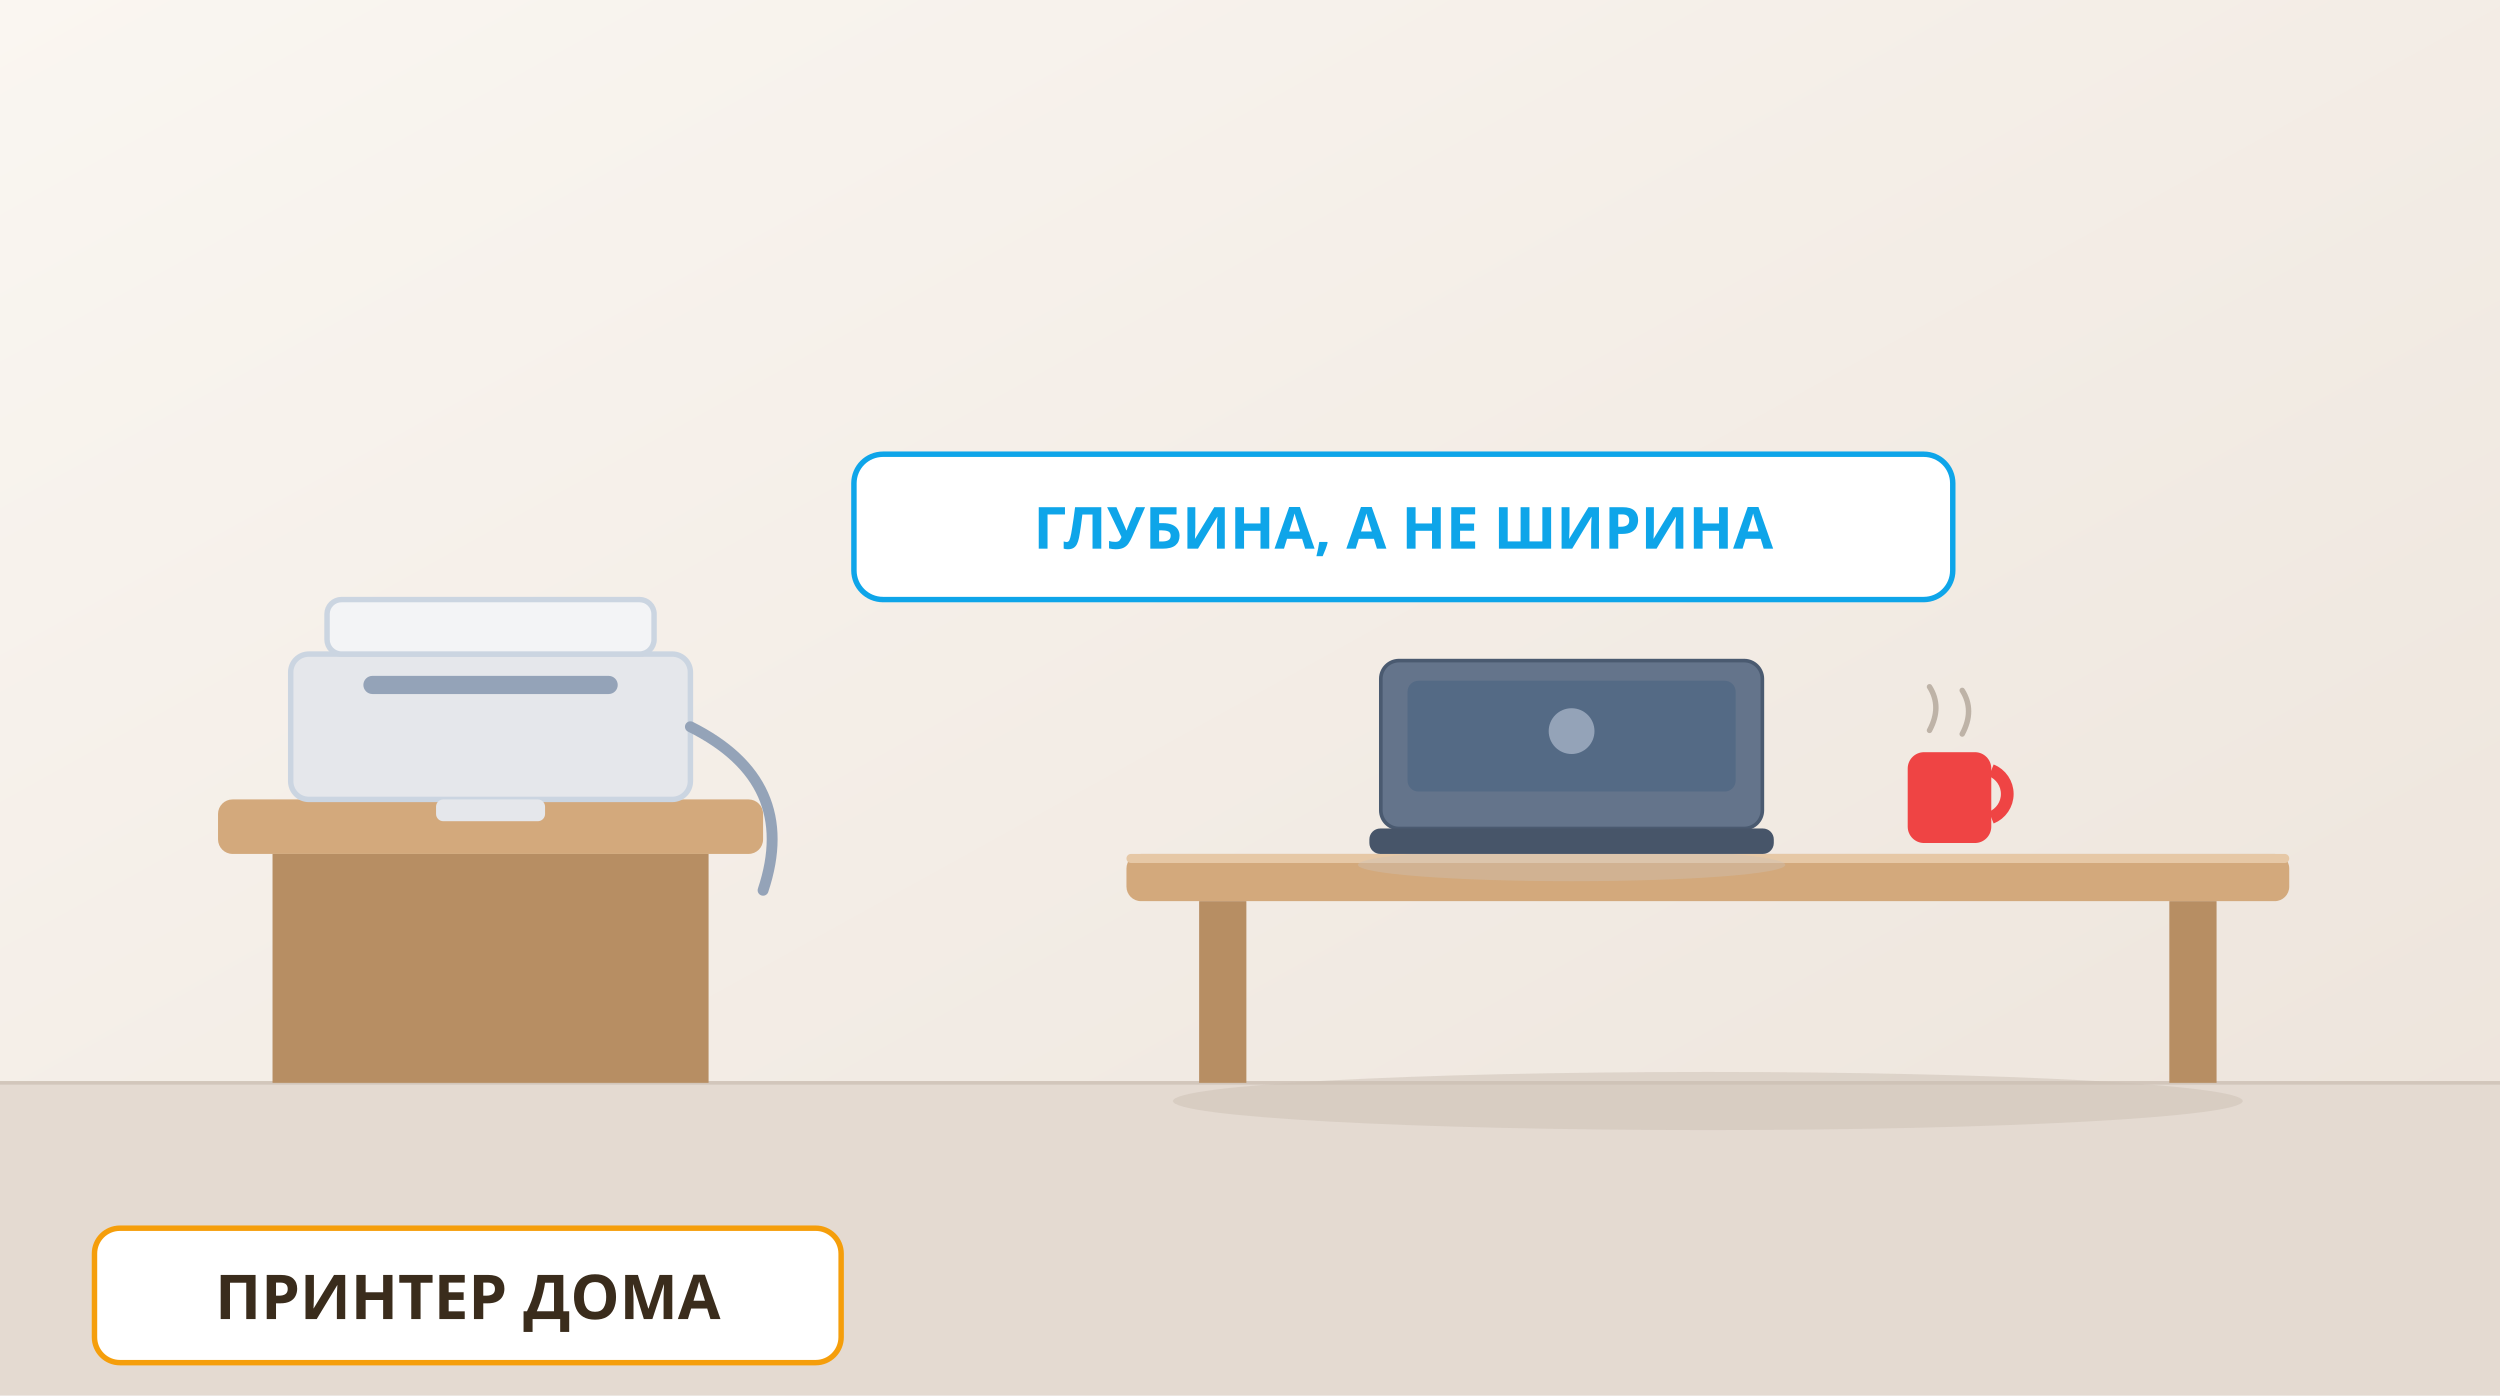
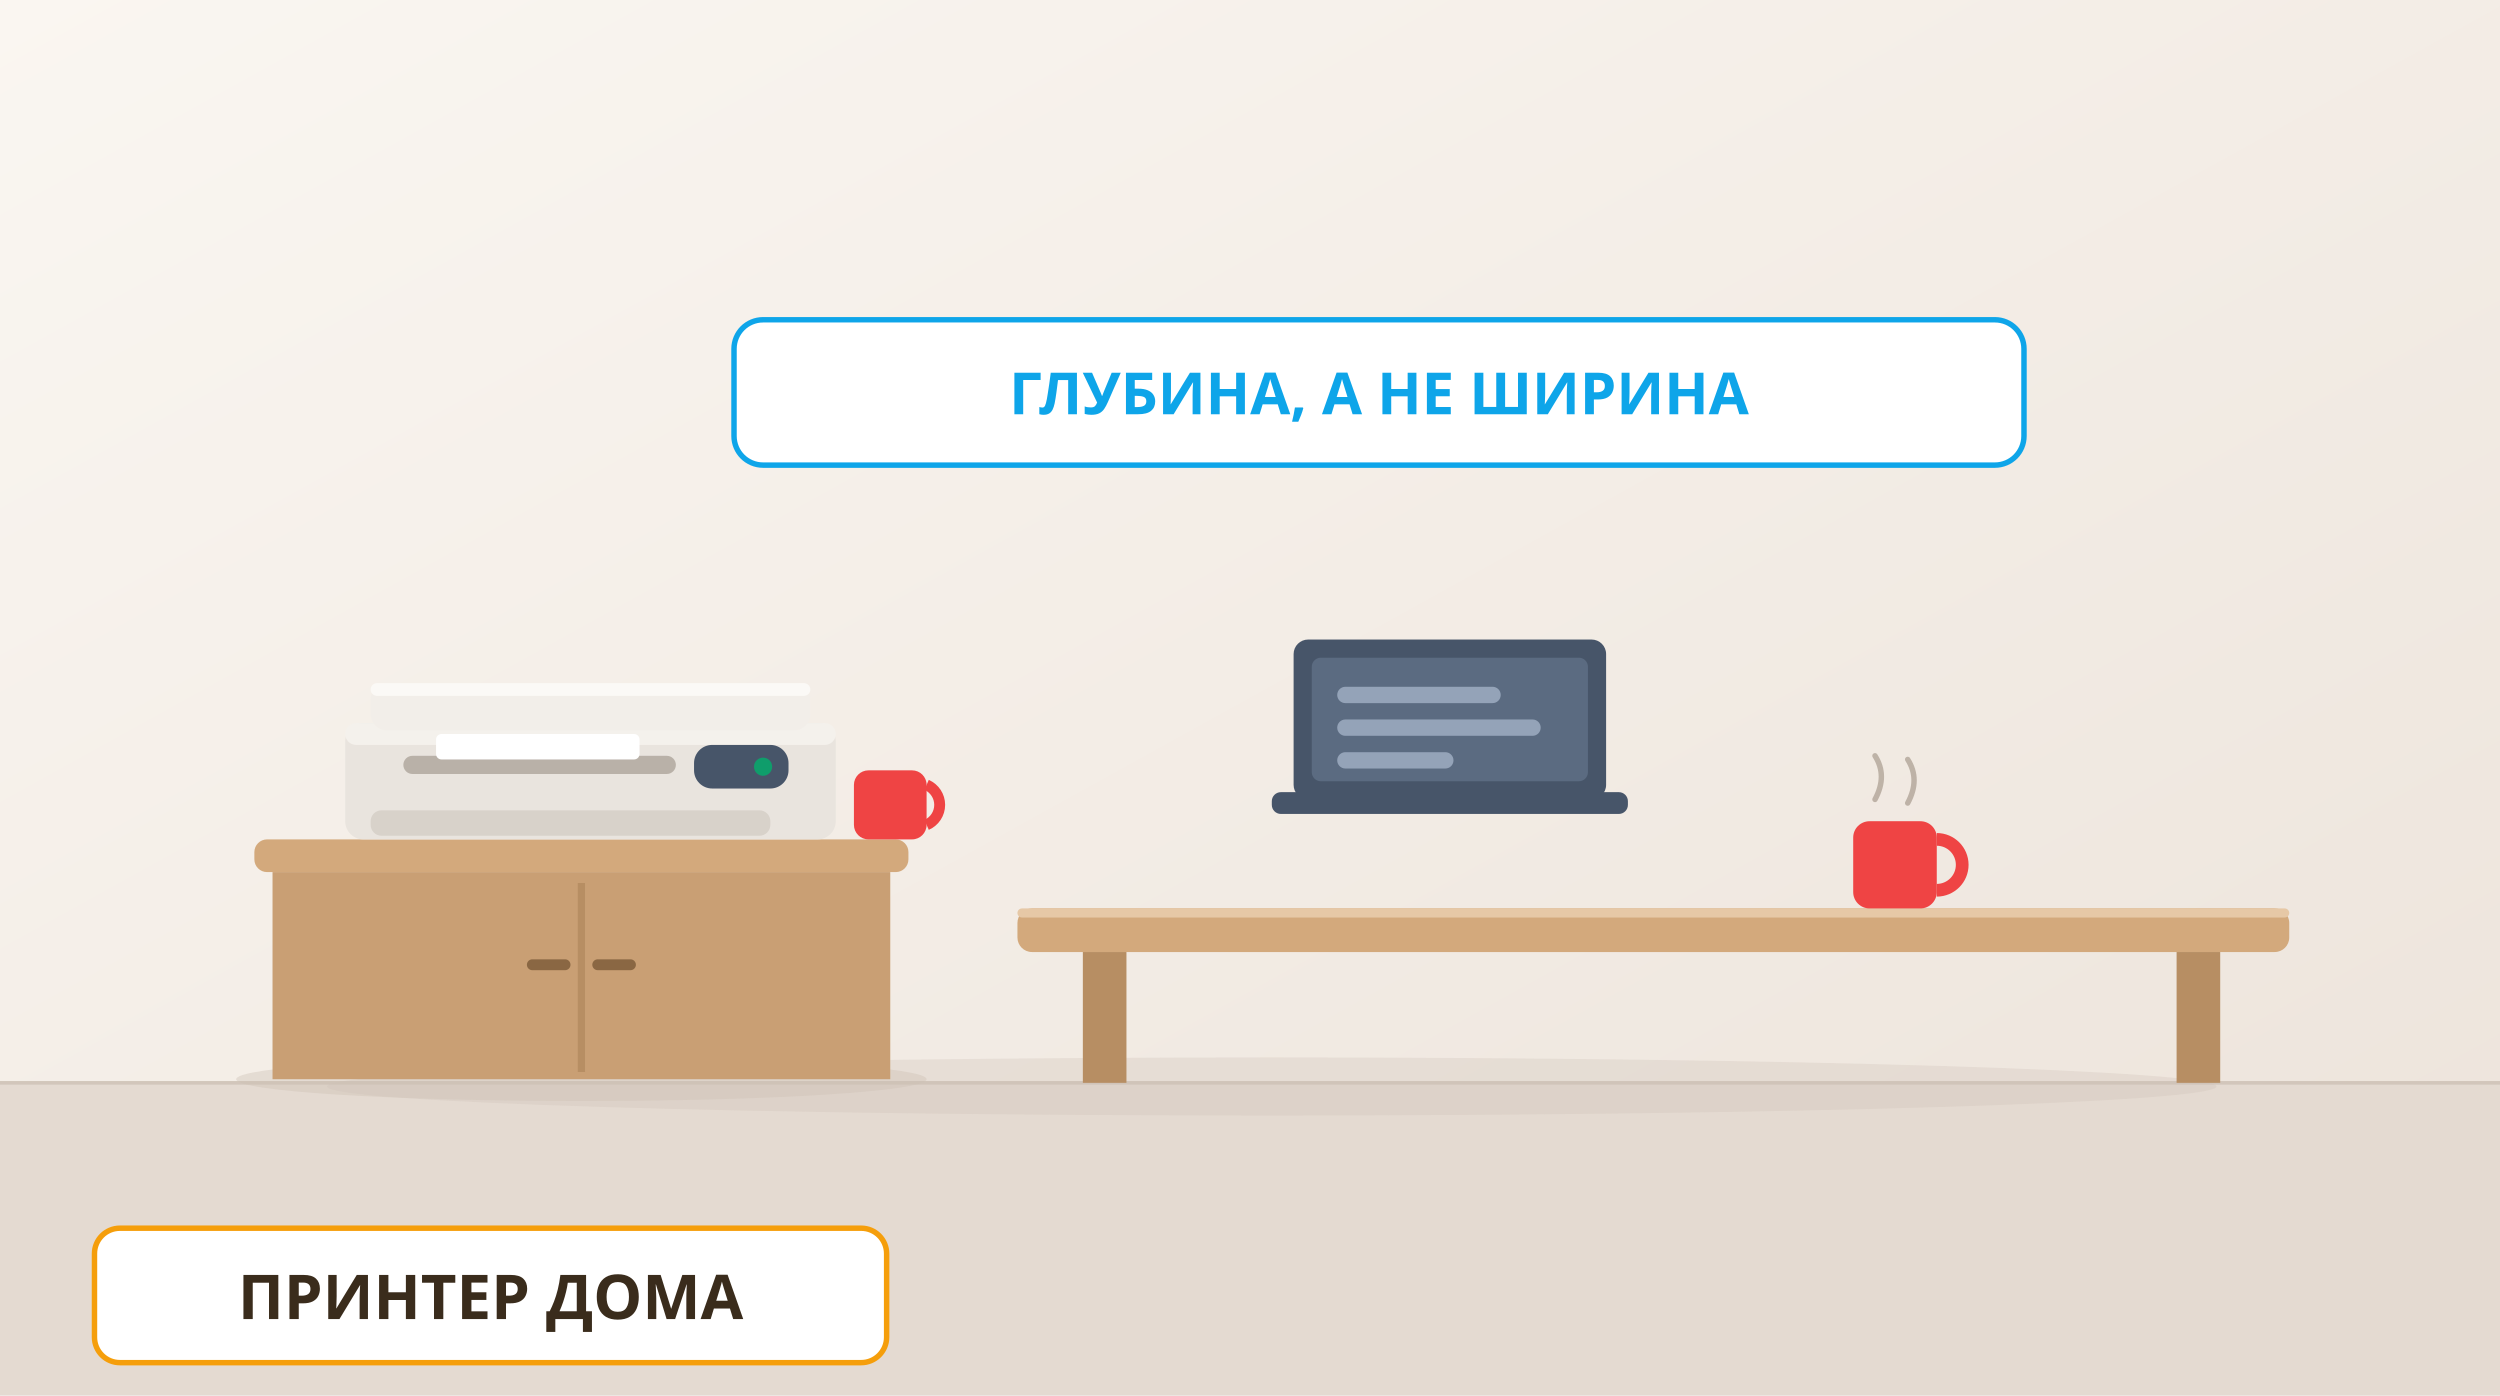
<svg xmlns="http://www.w3.org/2000/svg" viewBox="0 0 1376 768" width="1376" height="768">
  <defs>
    <linearGradient id="bg" x1="0%" y1="0%" x2="100%" y2="100%">
      <stop offset="0%" stop-color="#faf6f1" />
      <stop offset="100%" stop-color="#ece3da" />
    </linearGradient>
  </defs>
  <rect width="1376" height="768" fill="url(#bg)" />
  <rect x="0" y="596" width="1376" height="172" fill="#e4dad1" />
  <line x1="0" y1="596" x2="1376" y2="596" stroke="#d2c6bb" stroke-width="2" />
-   <rect x="120" y="440" width="300" height="30" rx="8" fill="#d3a97c" />
-   <rect x="150" y="470" width="240" height="126" fill="#b78e63" />
-   <rect x="160" y="360" width="220" height="80" rx="10" fill="#e5e7eb" stroke="#cbd5e1" stroke-width="3" />
-   <rect x="180" y="330" width="180" height="30" rx="8" fill="#f3f4f6" stroke="#cbd5e1" stroke-width="3" />
-   <rect x="200" y="372" width="140" height="10" rx="5" fill="#94a3b8" />
-   <rect x="240" y="440" width="60" height="12" rx="4" fill="#e5e7eb" />
-   <path d="M380 400 q60 30 40 90" fill="none" stroke="#94a3b8" stroke-width="6" stroke-linecap="round" />
-   <ellipse cx="940" cy="606" rx="294.4" ry="16" fill="#cdc0b5" fill-opacity="0.5" />
-   <rect x="620" y="470" width="640" height="26" rx="8" fill="#d3a97c" />
-   <rect x="620" y="470" width="640" height="5" rx="2.5" fill="#e6c8a6" />
-   <rect x="660" y="496" width="26" height="100" fill="#b78e63" />
-   <rect x="1194" y="496" width="26" height="100" fill="#b78e63" />
-   <ellipse cx="865" cy="476" rx="117.6" ry="9" fill="#cdc0b5" fill-opacity="0.4" />
-   <rect x="760" y="363.6" width="210" height="92.4" rx="10" fill="#64748b" stroke="#4a5a70" stroke-width="2" />
-   <rect x="774.7" y="374.688" width="180.6" height="60.984" rx="6" fill="#546a85" />
-   <circle cx="865" cy="402.408" r="12.6" fill="#94a3b8" />
-   <rect x="753.7" y="456" width="222.6" height="14" rx="6" fill="#475569" />
-   <rect x="1050" y="414" width="46" height="50" rx="9" fill="#ef4444" />
-   <path d="M1096 424 a14 14 0 0 1 0 26" fill="none" stroke="#ef4444" stroke-width="7" />
-   <path d="M1062 402 q7 -13 0 -24 M1080 404 q7 -13 0 -24" fill="none" stroke="#a89b8e" stroke-width="3" stroke-linecap="round" opacity="0.7" />
-   <rect x="470" y="250" width="604.8" height="80" rx="16" fill="#ffffff" stroke="#0ea5e9" stroke-width="3" />
-   <text x="772.4" y="302" font-family="system-ui, sans-serif" font-size="32" font-weight="800" fill="#0ea5e9" text-anchor="middle">ГЛУБИНА, А НЕ ШИРИНА</text>
-   <rect x="52" y="676" width="410.96" height="74" rx="14" fill="#ffffff" stroke="#f59e0b" stroke-width="3" />
-   <text x="257.48" y="726" font-family="system-ui, sans-serif" font-size="34" font-weight="800" fill="#3a2c1c" text-anchor="middle">ПРИНТЕР ДОМА</text>
+   <ellipse cx="700" cy="598" rx="520" ry="16" fill="#cdc0b5" fill-opacity="0.3" />
+   <ellipse cx="320" cy="594" rx="190" ry="12" fill="#cdc0b5" fill-opacity="0.4" />
+   <rect x="140" y="462" width="360" height="18" rx="7" fill="#d3a97c" />
+   <rect x="150" y="480" width="340" height="114" fill="#c99f74" />
+   <line x1="320" y1="486" x2="320" y2="590" stroke="#b78e63" stroke-width="4" />
+   <rect x="290" y="528" width="24" height="6" rx="3" fill="#8a6743" />
+   <rect x="326" y="528" width="24" height="6" rx="3" fill="#8a6743" />
+   <rect x="190" y="398" width="270" height="64" rx="10" fill="#e9e4de" />
+   <rect x="190" y="398" width="270" height="12" rx="6" fill="#f4f1ec" />
+   <rect x="204" y="376" width="242" height="26" rx="9" fill="#f2eee9" />
+   <rect x="204" y="376" width="242" height="7" rx="3.5" fill="#fbf9f6" />
+   <rect x="222" y="416" width="150" height="10" rx="5" fill="#b9b1a8" />
+   <rect x="240" y="404" width="112" height="14" rx="3" fill="#ffffff" />
+   <rect x="382" y="410" width="52" height="24" rx="10" fill="#475569" />
+   <circle cx="420" cy="422" r="5" fill="#0f9d6b" />
+   <rect x="204" y="446" width="220" height="14" rx="6" fill="#d8d2ca" />
+   <rect x="470" y="424" width="40" height="38" rx="8" fill="#ef4444" />
+   <path d="M510 432 a12 12 0 0 1 0 22" fill="none" stroke="#ef4444" stroke-width="6" />
+   <rect x="560" y="500" width="700" height="24" rx="8" fill="#d3a97c" />
+   <rect x="560" y="500" width="700" height="5" rx="2.5" fill="#e6c8a6" />
+   <rect x="596" y="524" width="24" height="72" fill="#b78e63" />
+   <rect x="1198" y="524" width="24" height="72" fill="#b78e63" />
+   <rect x="700" y="436" width="196" height="12" rx="5" fill="#475569" />
+   <rect x="712" y="352" width="172" height="88" rx="8" fill="#475569" />
+   <rect x="722" y="362" width="152" height="68" rx="5" fill="#5b6b81" />
+   <rect x="736" y="378" width="90" height="9" rx="4.5" fill="#94a3b8" />
+   <rect x="736" y="396" width="112" height="9" rx="4.5" fill="#94a3b8" />
+   <rect x="736" y="414" width="64" height="9" rx="4.5" fill="#94a3b8" />
+   <rect x="1020" y="452" width="46" height="48" rx="9" fill="#ef4444" />
+   <path d="M1066 462 a14 14 0 0 1 0 28" fill="none" stroke="#ef4444" stroke-width="7" />
+   <path d="M1032 440 q7 -13 0 -24 M1050 442 q7 -13 0 -24" fill="none" stroke="#a89b8e" stroke-width="3" stroke-linecap="round" opacity="0.7" />
+   <rect x="404" y="176" width="710" height="80" rx="16" fill="#ffffff" stroke="#0ea5e9" stroke-width="3" />
+   <text x="759" y="228" font-family="system-ui, sans-serif" font-size="32" font-weight="800" fill="#0ea5e9" text-anchor="middle">ГЛУБИНА, А НЕ ШИРИНА</text>
+   <rect x="52" y="676" width="436" height="74" rx="14" fill="#ffffff" stroke="#f59e0b" stroke-width="3" />
+   <text x="270" y="726" font-family="system-ui, sans-serif" font-size="34" font-weight="800" fill="#3a2c1c" text-anchor="middle">ПРИНТЕР ДОМА</text>
</svg>
